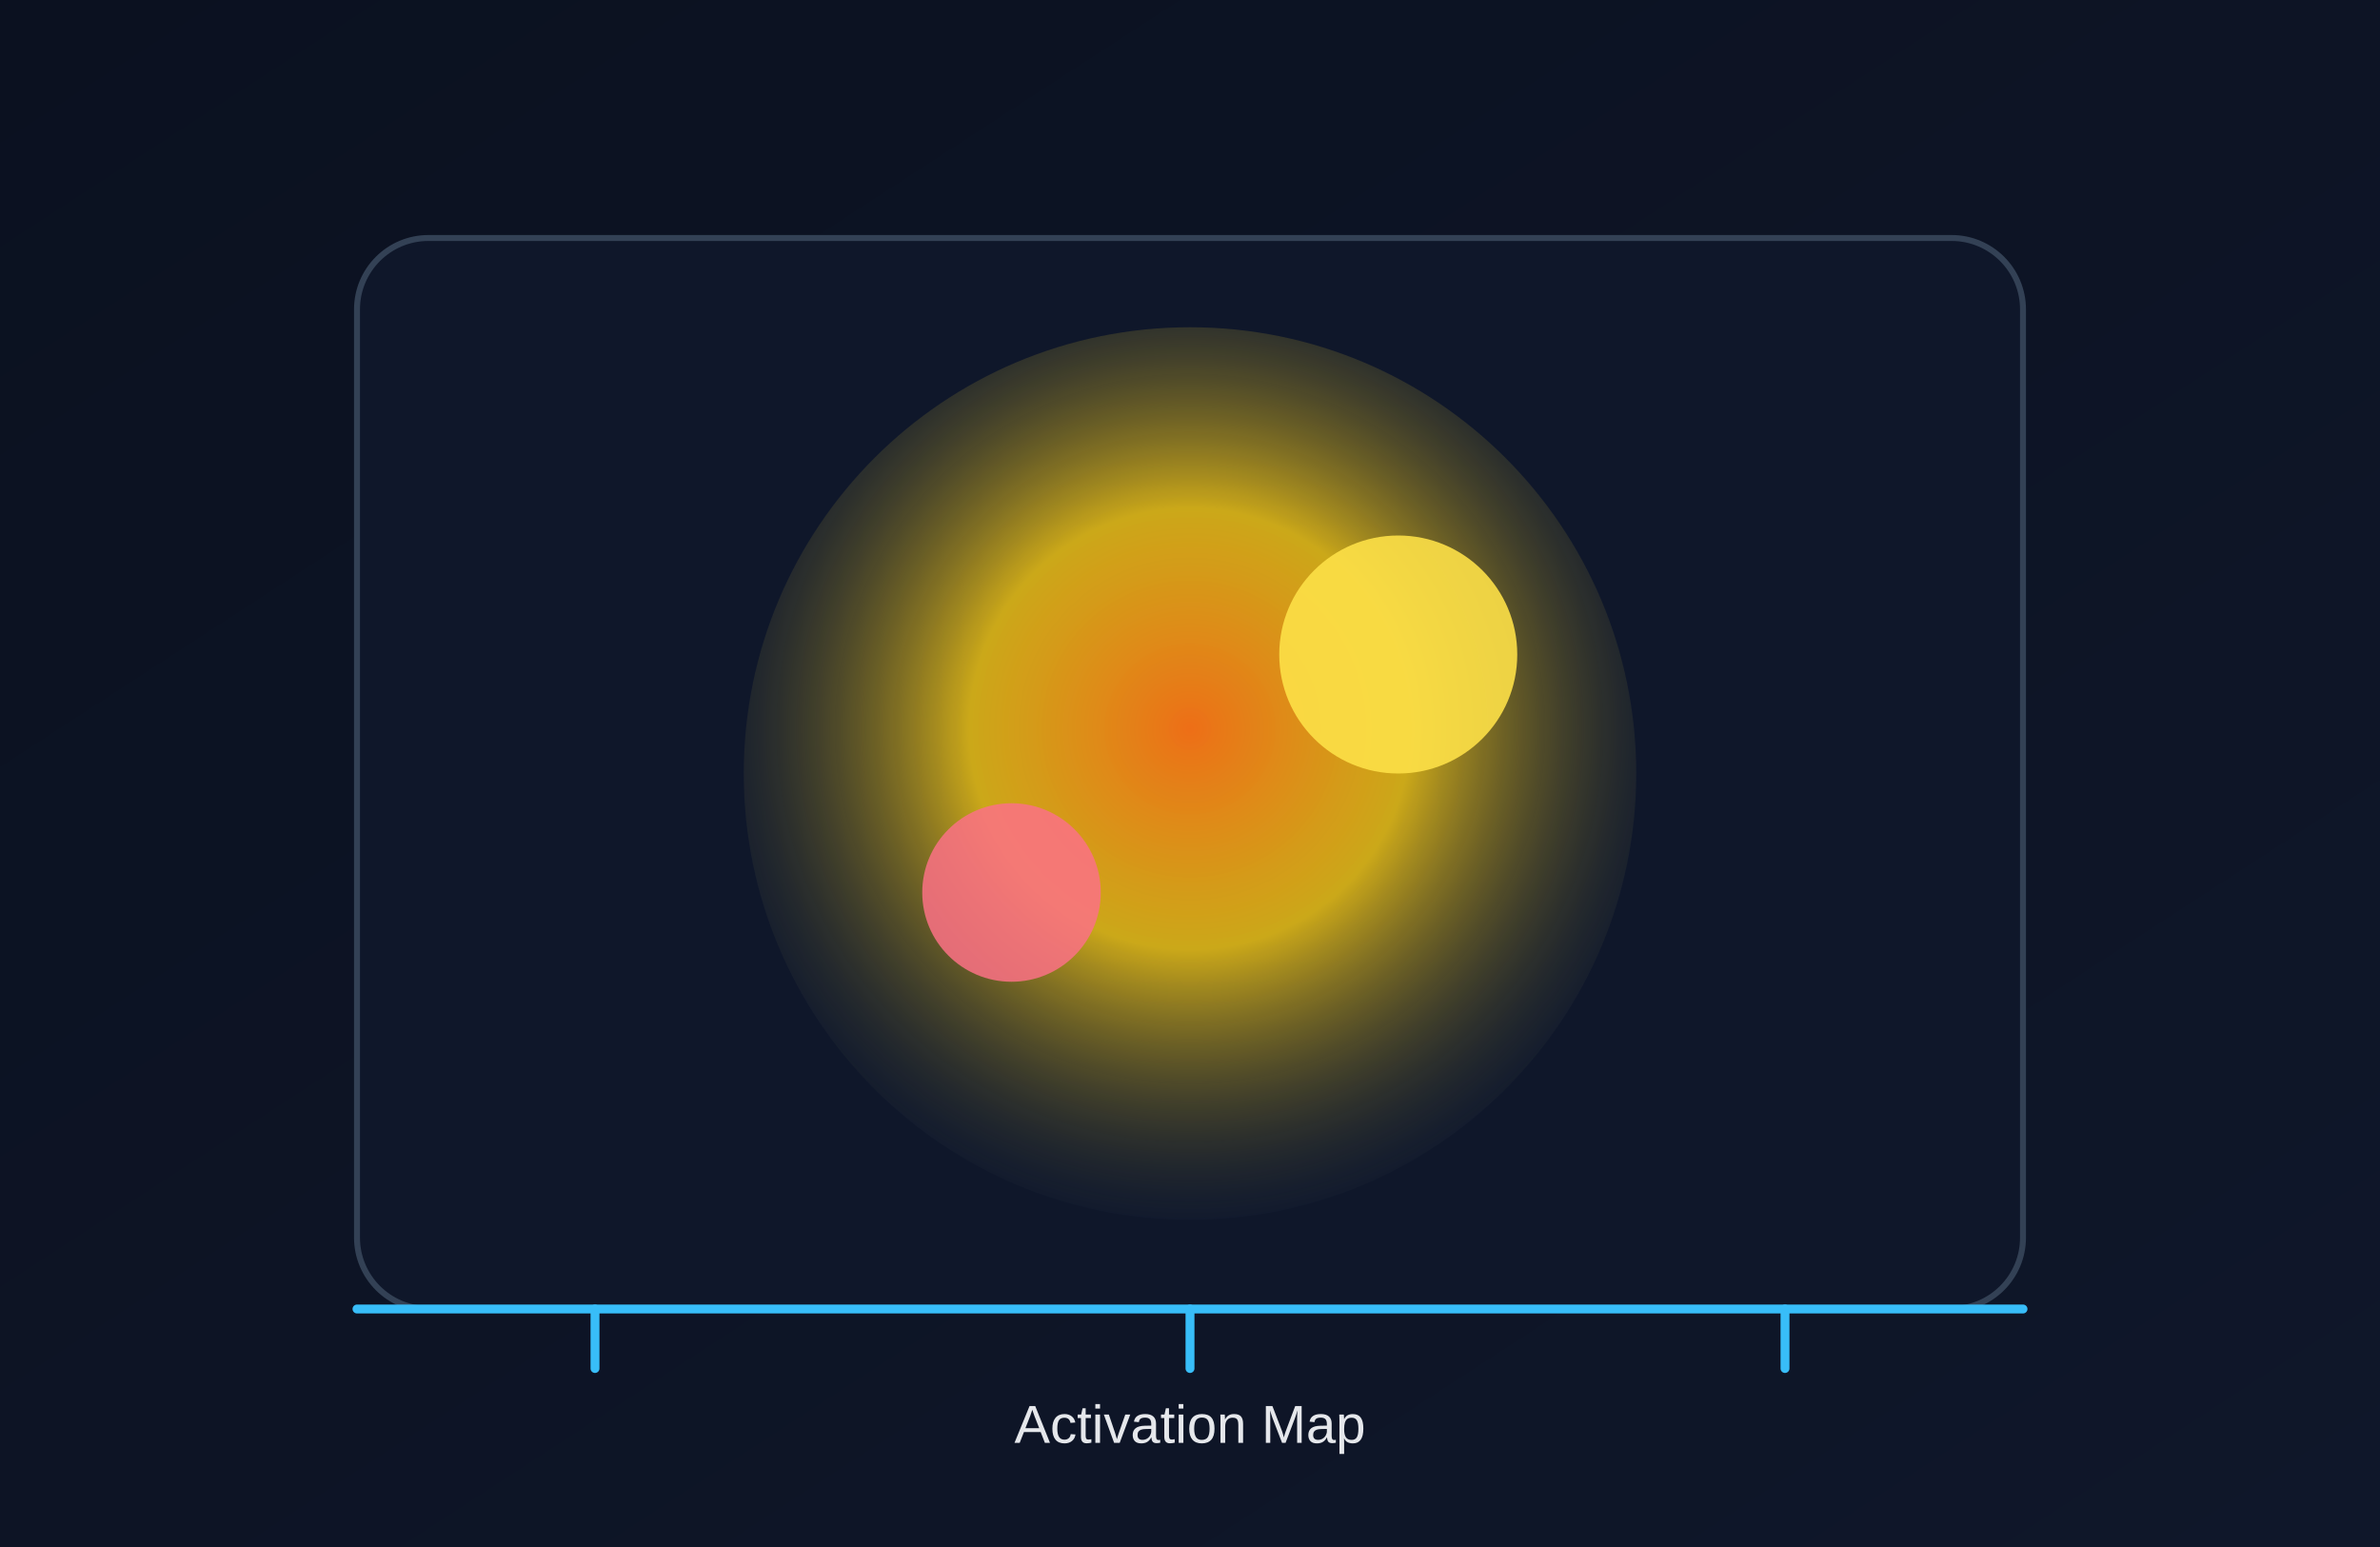
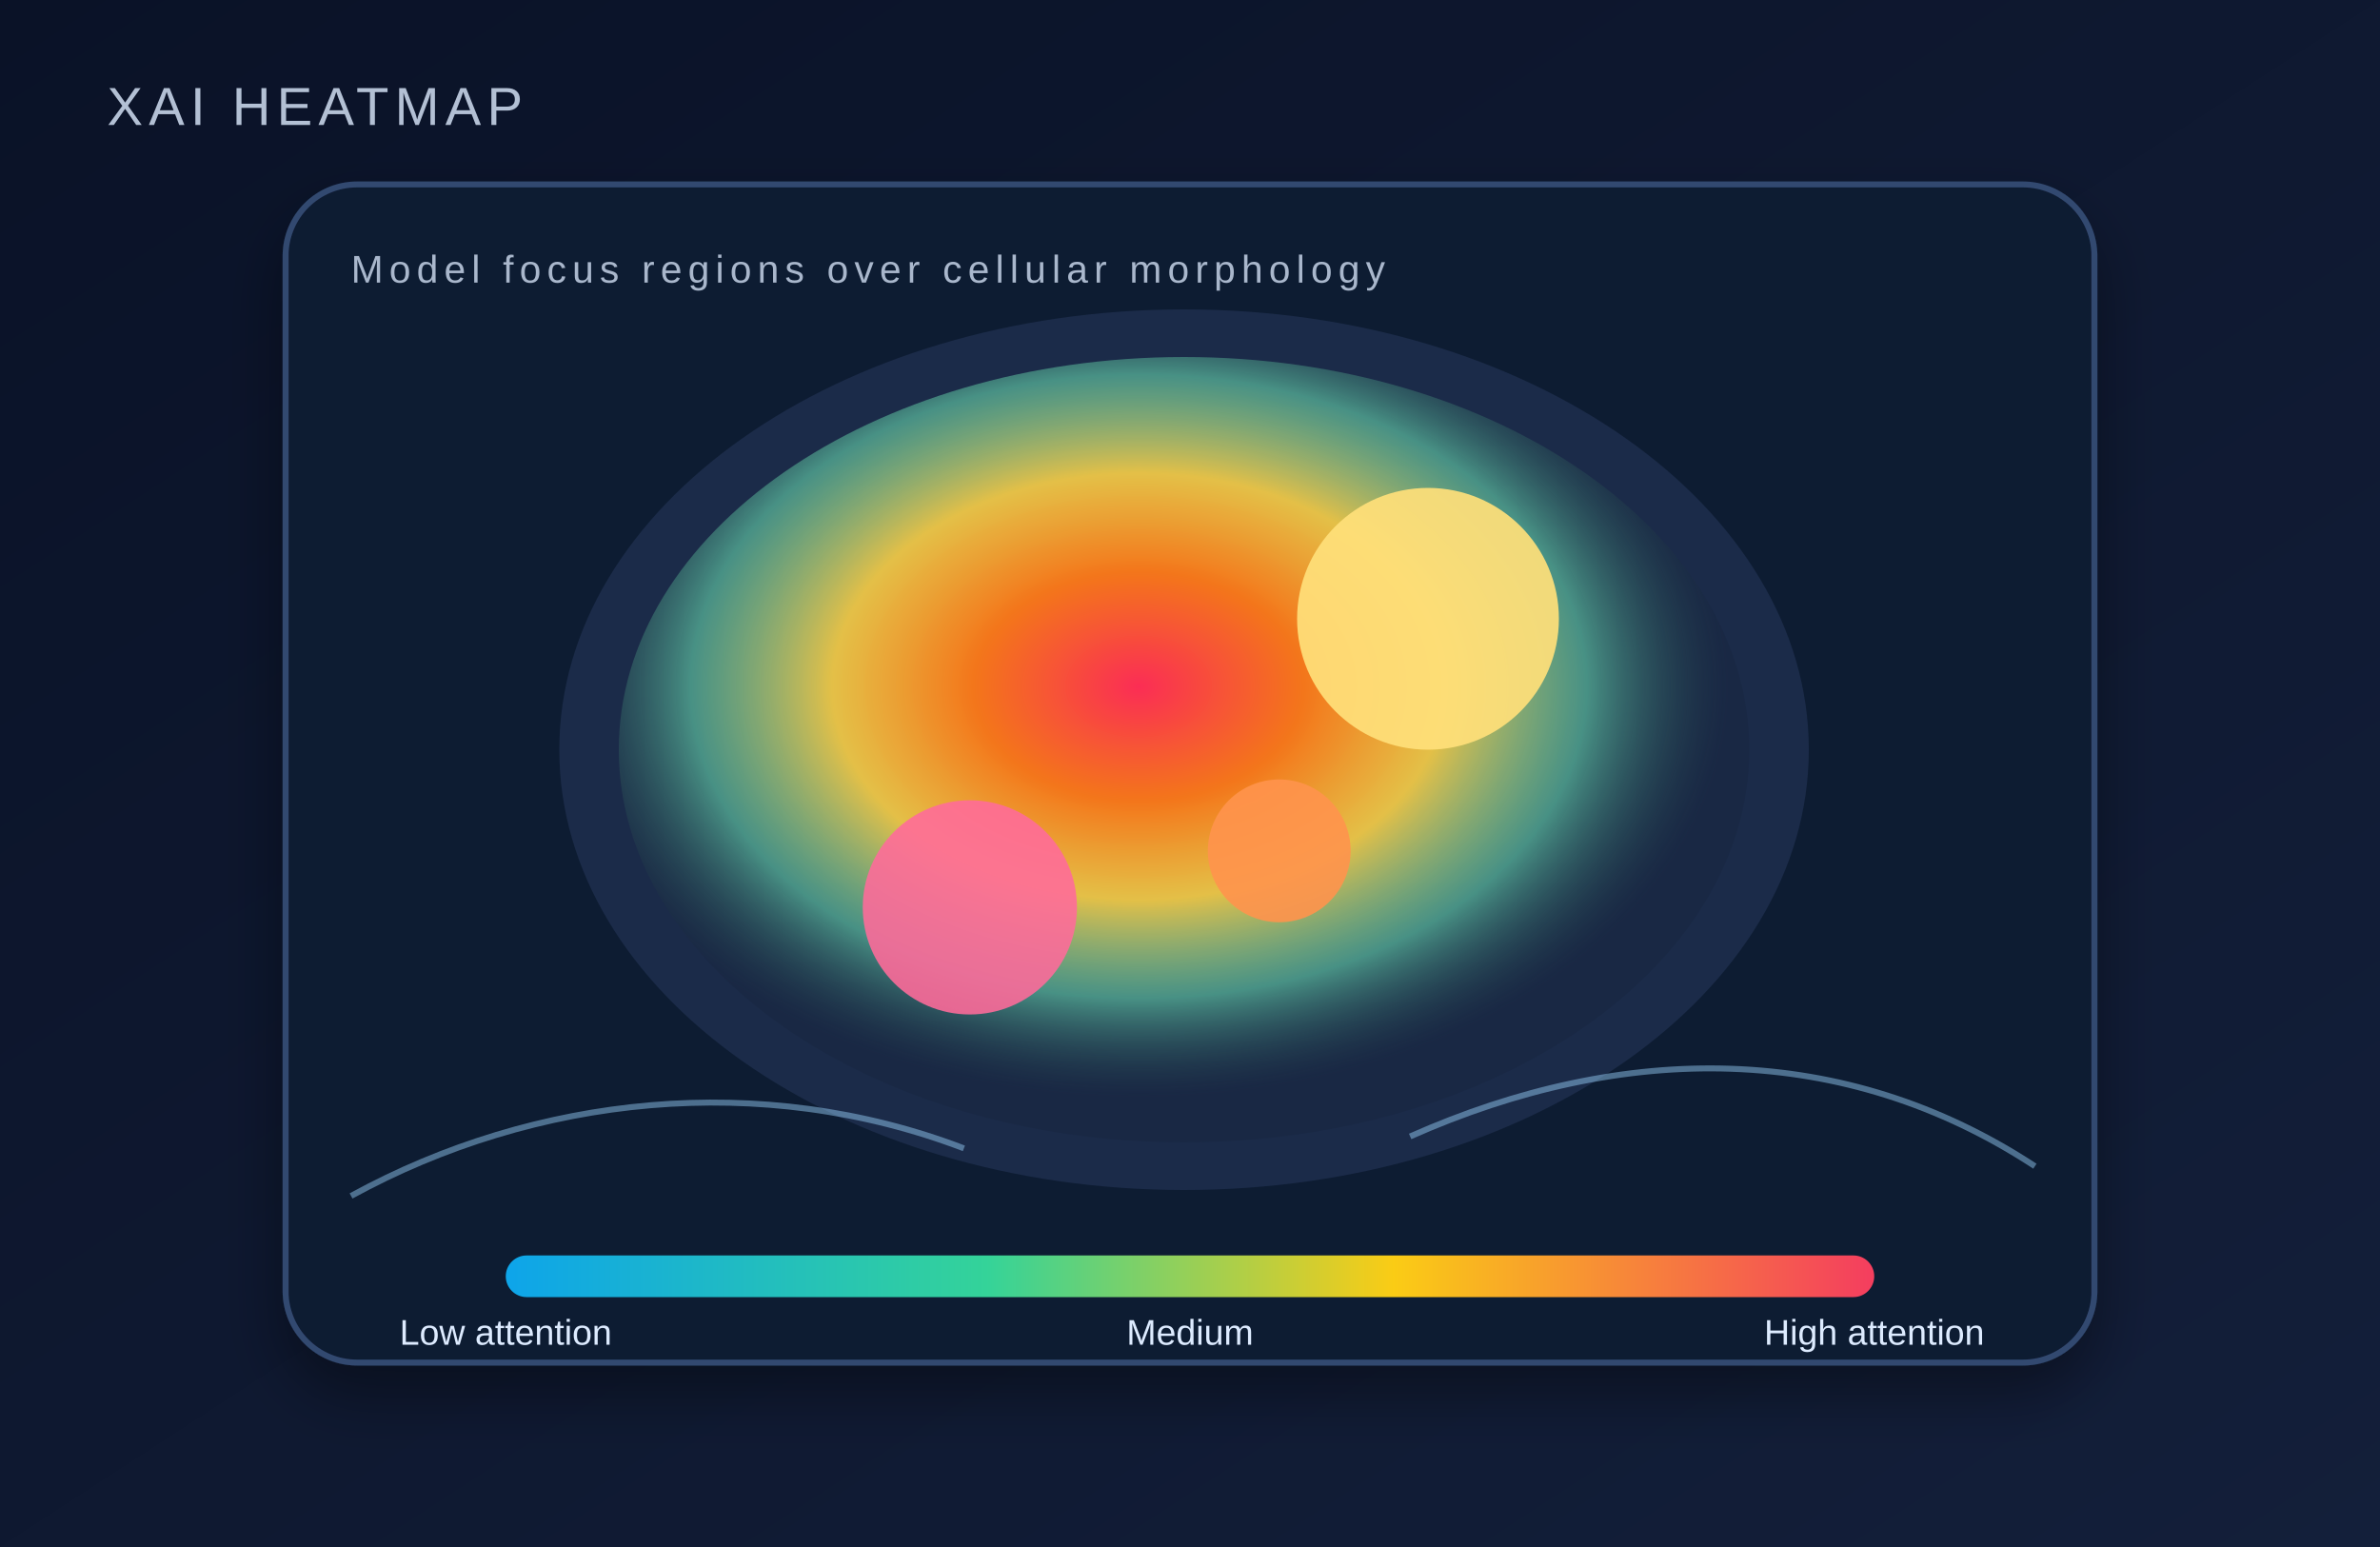
<svg xmlns="http://www.w3.org/2000/svg" width="800" height="520" viewBox="0 0 800 520">
  <defs>
    <linearGradient id="bg" x1="0" y1="0" x2="1" y2="1">
-       <stop offset="0%" stop-color="#0B1120" />
-       <stop offset="100%" stop-color="#0F172A" />
+       <stop offset="0%" stop-color="#0A1227" />
+       <stop offset="100%" stop-color="#131F3A" />
    </linearGradient>
-     <radialGradient id="hot" cx="50%" cy="45%" r="55%">
-       <stop offset="0%" stop-color="#F97316" stop-opacity="0.95" />
-       <stop offset="45%" stop-color="#FACC15" stop-opacity="0.8" />
-       <stop offset="100%" stop-color="#1E293B" stop-opacity="0.2" />
+     <radialGradient id="heatCore" cx="46%" cy="42%" r="52%">
+       <stop offset="0%" stop-color="#FF2D55" stop-opacity="0.98" />
+       <stop offset="28%" stop-color="#FF7A18" stop-opacity="0.95" />
+       <stop offset="52%" stop-color="#FFD447" stop-opacity="0.88" />
+       <stop offset="76%" stop-color="#6EE7B7" stop-opacity="0.54" />
+       <stop offset="100%" stop-color="#0F172A" stop-opacity="0.16" />
    </radialGradient>
+     <linearGradient id="scale" x1="0" y1="0" x2="1" y2="0">
+       <stop offset="0%" stop-color="#0EA5E9" />
+       <stop offset="35%" stop-color="#34D399" />
+       <stop offset="65%" stop-color="#FACC15" />
+       <stop offset="100%" stop-color="#F43F5E" />
+     </linearGradient>
+     <filter id="panelShadow" x="-20%" y="-20%" width="140%" height="140%">
+       <feDropShadow dx="0" dy="10" stdDeviation="10" flood-color="#000" flood-opacity="0.38" />
+     </filter>
  </defs>
  <rect width="800" height="520" fill="url(#bg)" />
-   <rect x="120" y="80" width="560" height="360" rx="24" fill="#0F172A" stroke="#334155" stroke-width="2" />
-   <circle cx="400" cy="260" r="150" fill="url(#hot)" />
-   <circle cx="470" cy="220" r="40" fill="#FDE047" opacity="0.9" />
-   <circle cx="340" cy="300" r="30" fill="#FB7185" opacity="0.85" />
-   <g stroke="#38BDF8" stroke-width="3" stroke-linecap="round">
-     <path d="M120 440 H680" />
-     <path d="M200 440 V460" />
-     <path d="M400 440 V460" />
-     <path d="M600 440 V460" />
+   <g filter="url(#panelShadow)">
+     <rect x="96" y="62" width="608" height="396" rx="24" fill="#0F1A33" stroke="#31496F" stroke-width="2" />
  </g>
-   <g fill="#E5E7EB" font-family="Arial, sans-serif" font-size="18" text-anchor="middle">
-     <text x="400" y="485">Activation Map</text>
+   <g>
+     <ellipse cx="398" cy="252" rx="210" ry="148" fill="#1B2B49" />
+     <ellipse cx="398" cy="252" rx="190" ry="132" fill="url(#heatCore)" />
+     <circle cx="480" cy="208" r="44" fill="#FFE07A" fill-opacity="0.92" />
+     <circle cx="326" cy="305" r="36" fill="#FF6B9A" fill-opacity="0.88" />
+     <circle cx="430" cy="286" r="24" fill="#FF944D" fill-opacity="0.9" />
+   </g>
+   <g stroke="#9BD5FF" stroke-opacity="0.45" fill="none" stroke-width="2">
+     <path d="M118 402 C180 368, 256 360, 324 386" />
+     <path d="M474 382 C546 350, 620 350, 684 392" />
+   </g>
+   <g>
+     <rect x="170" y="422" width="460" height="14" rx="7" fill="url(#scale)" />
+     <g fill="#DDEBFF" font-family="Arial, sans-serif" font-size="12" text-anchor="middle">
+       <text x="170" y="452">Low attention</text>
+       <text x="400" y="452">Medium</text>
+       <text x="630" y="452">High attention</text>
+     </g>
+   </g>
+   <g fill="#DDEBFF" font-family="Arial, sans-serif" letter-spacing="2">
+     <text x="36" y="42" font-size="18" fill-opacity="0.8">XAI HEATMAP</text>
+     <text x="118" y="95" font-size="13" fill-opacity="0.75">Model focus regions over cellular morphology</text>
  </g>
</svg>
